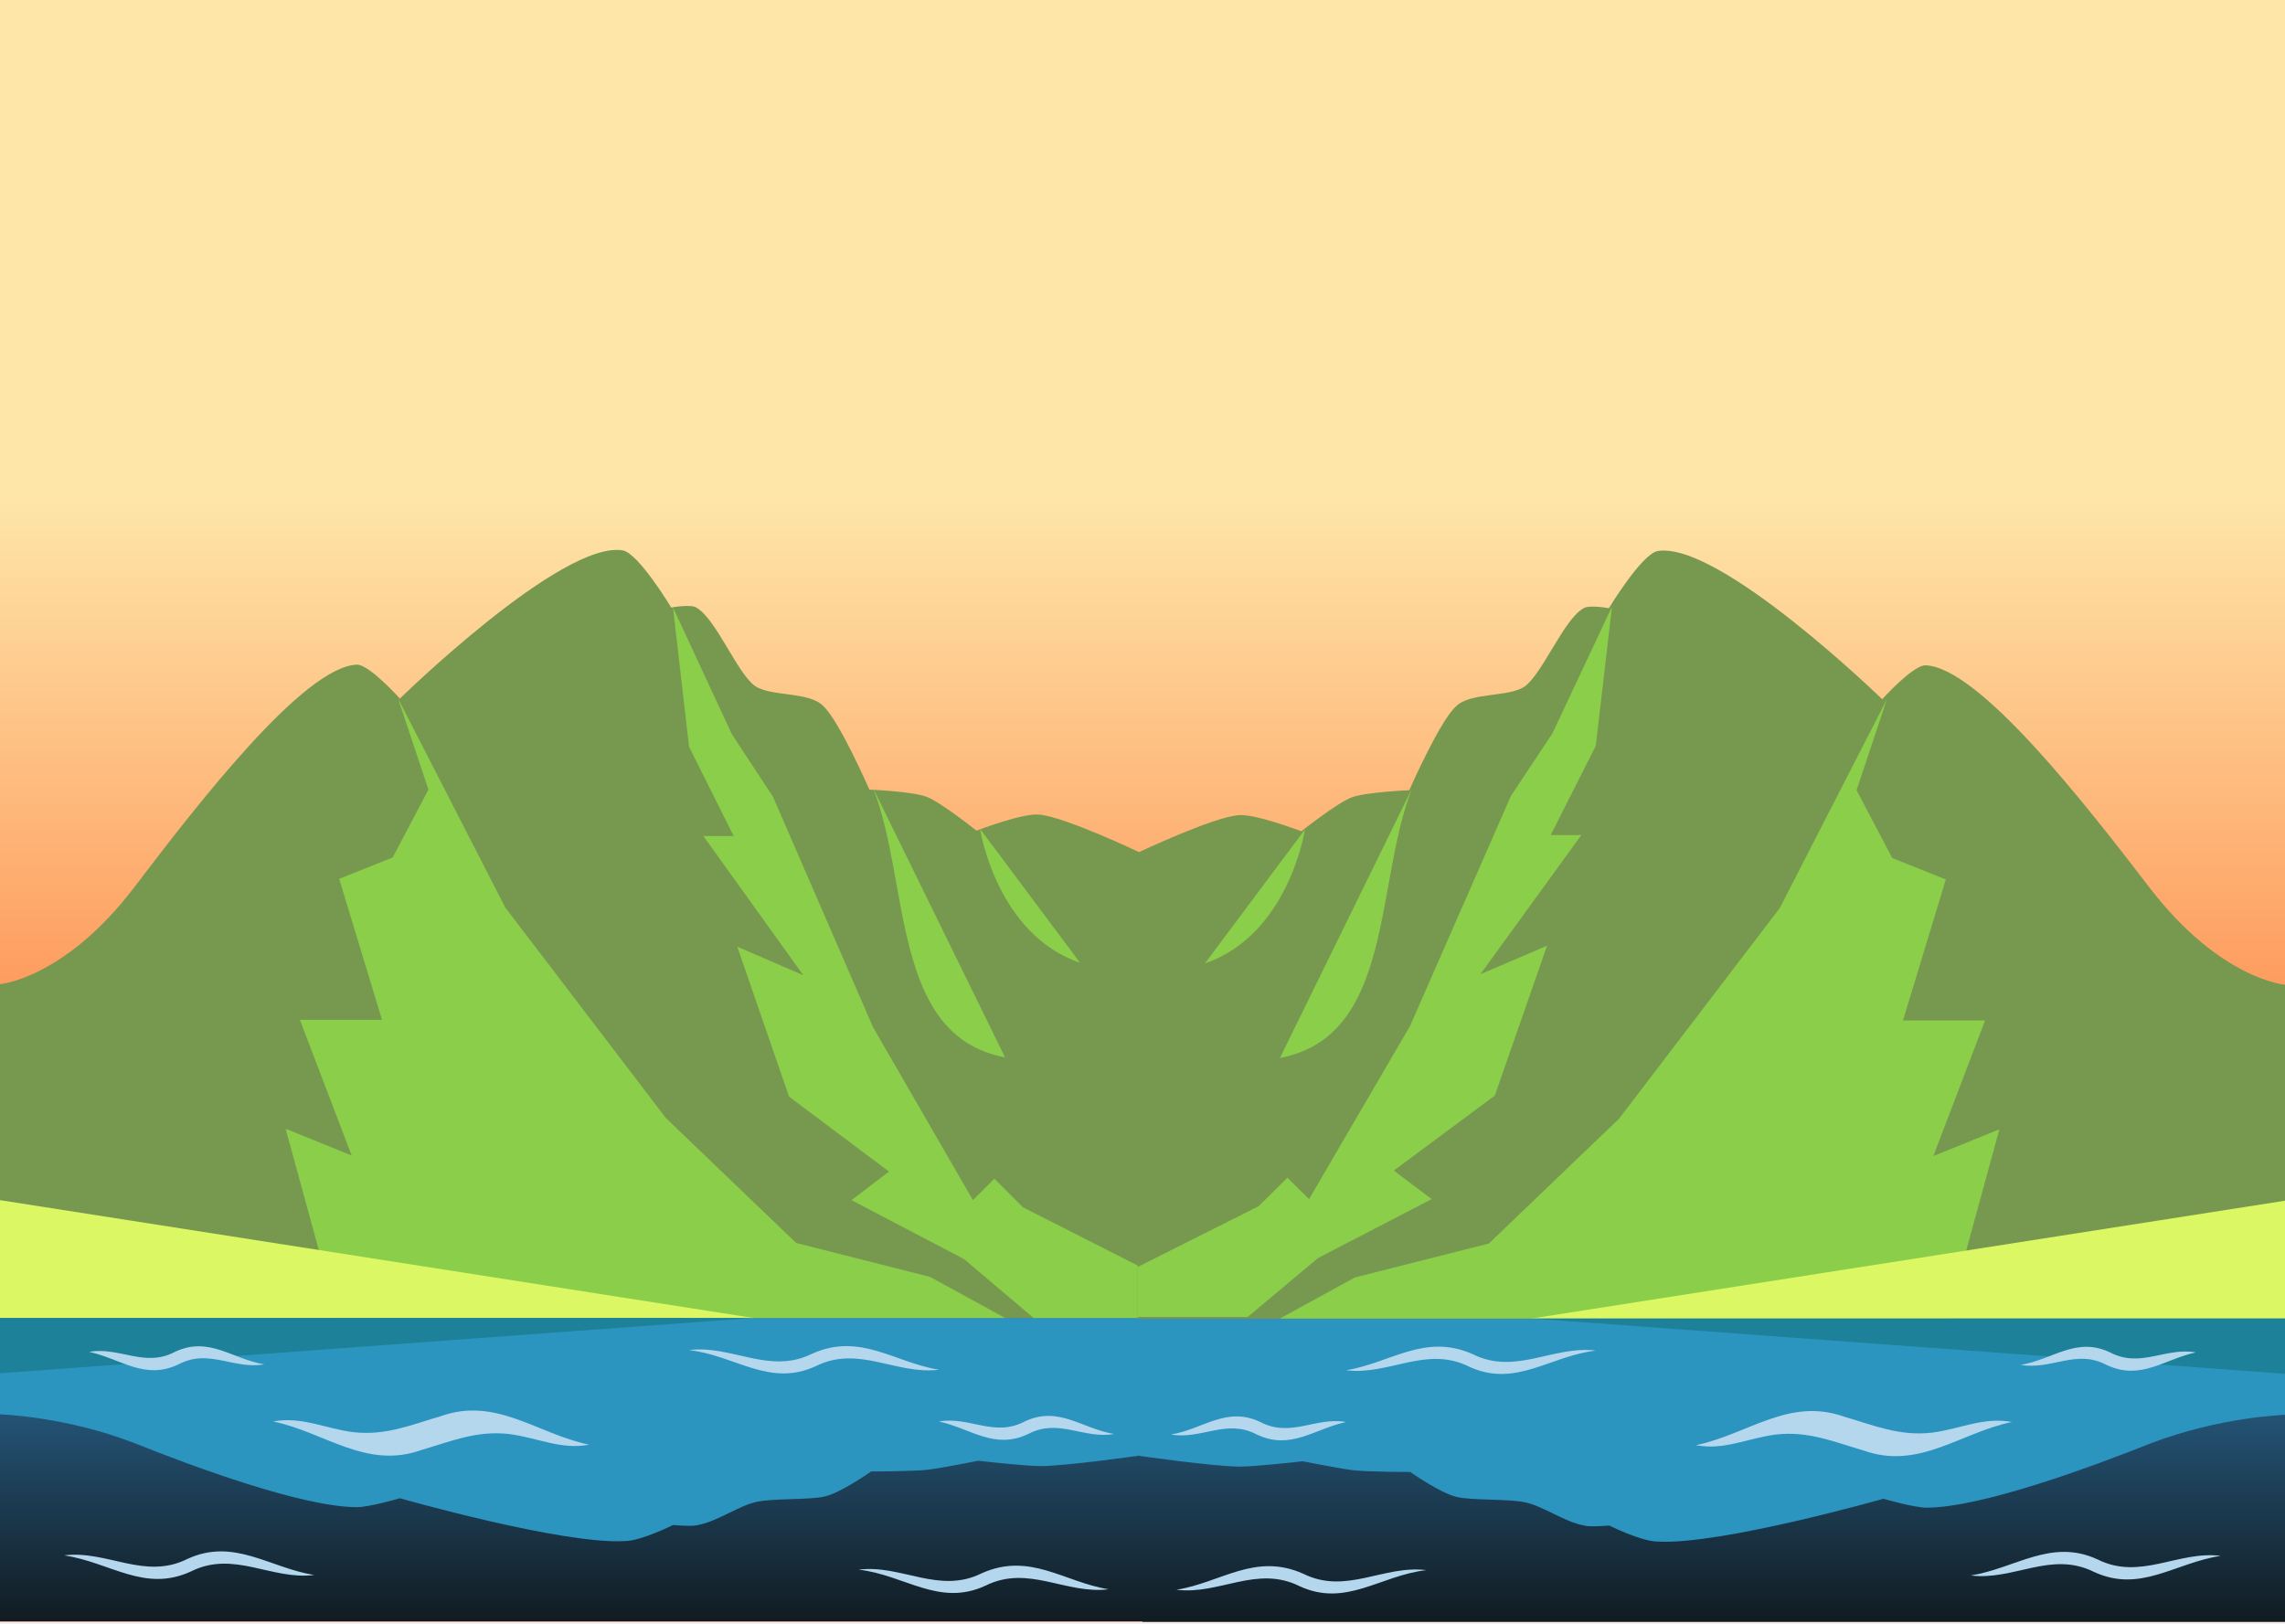
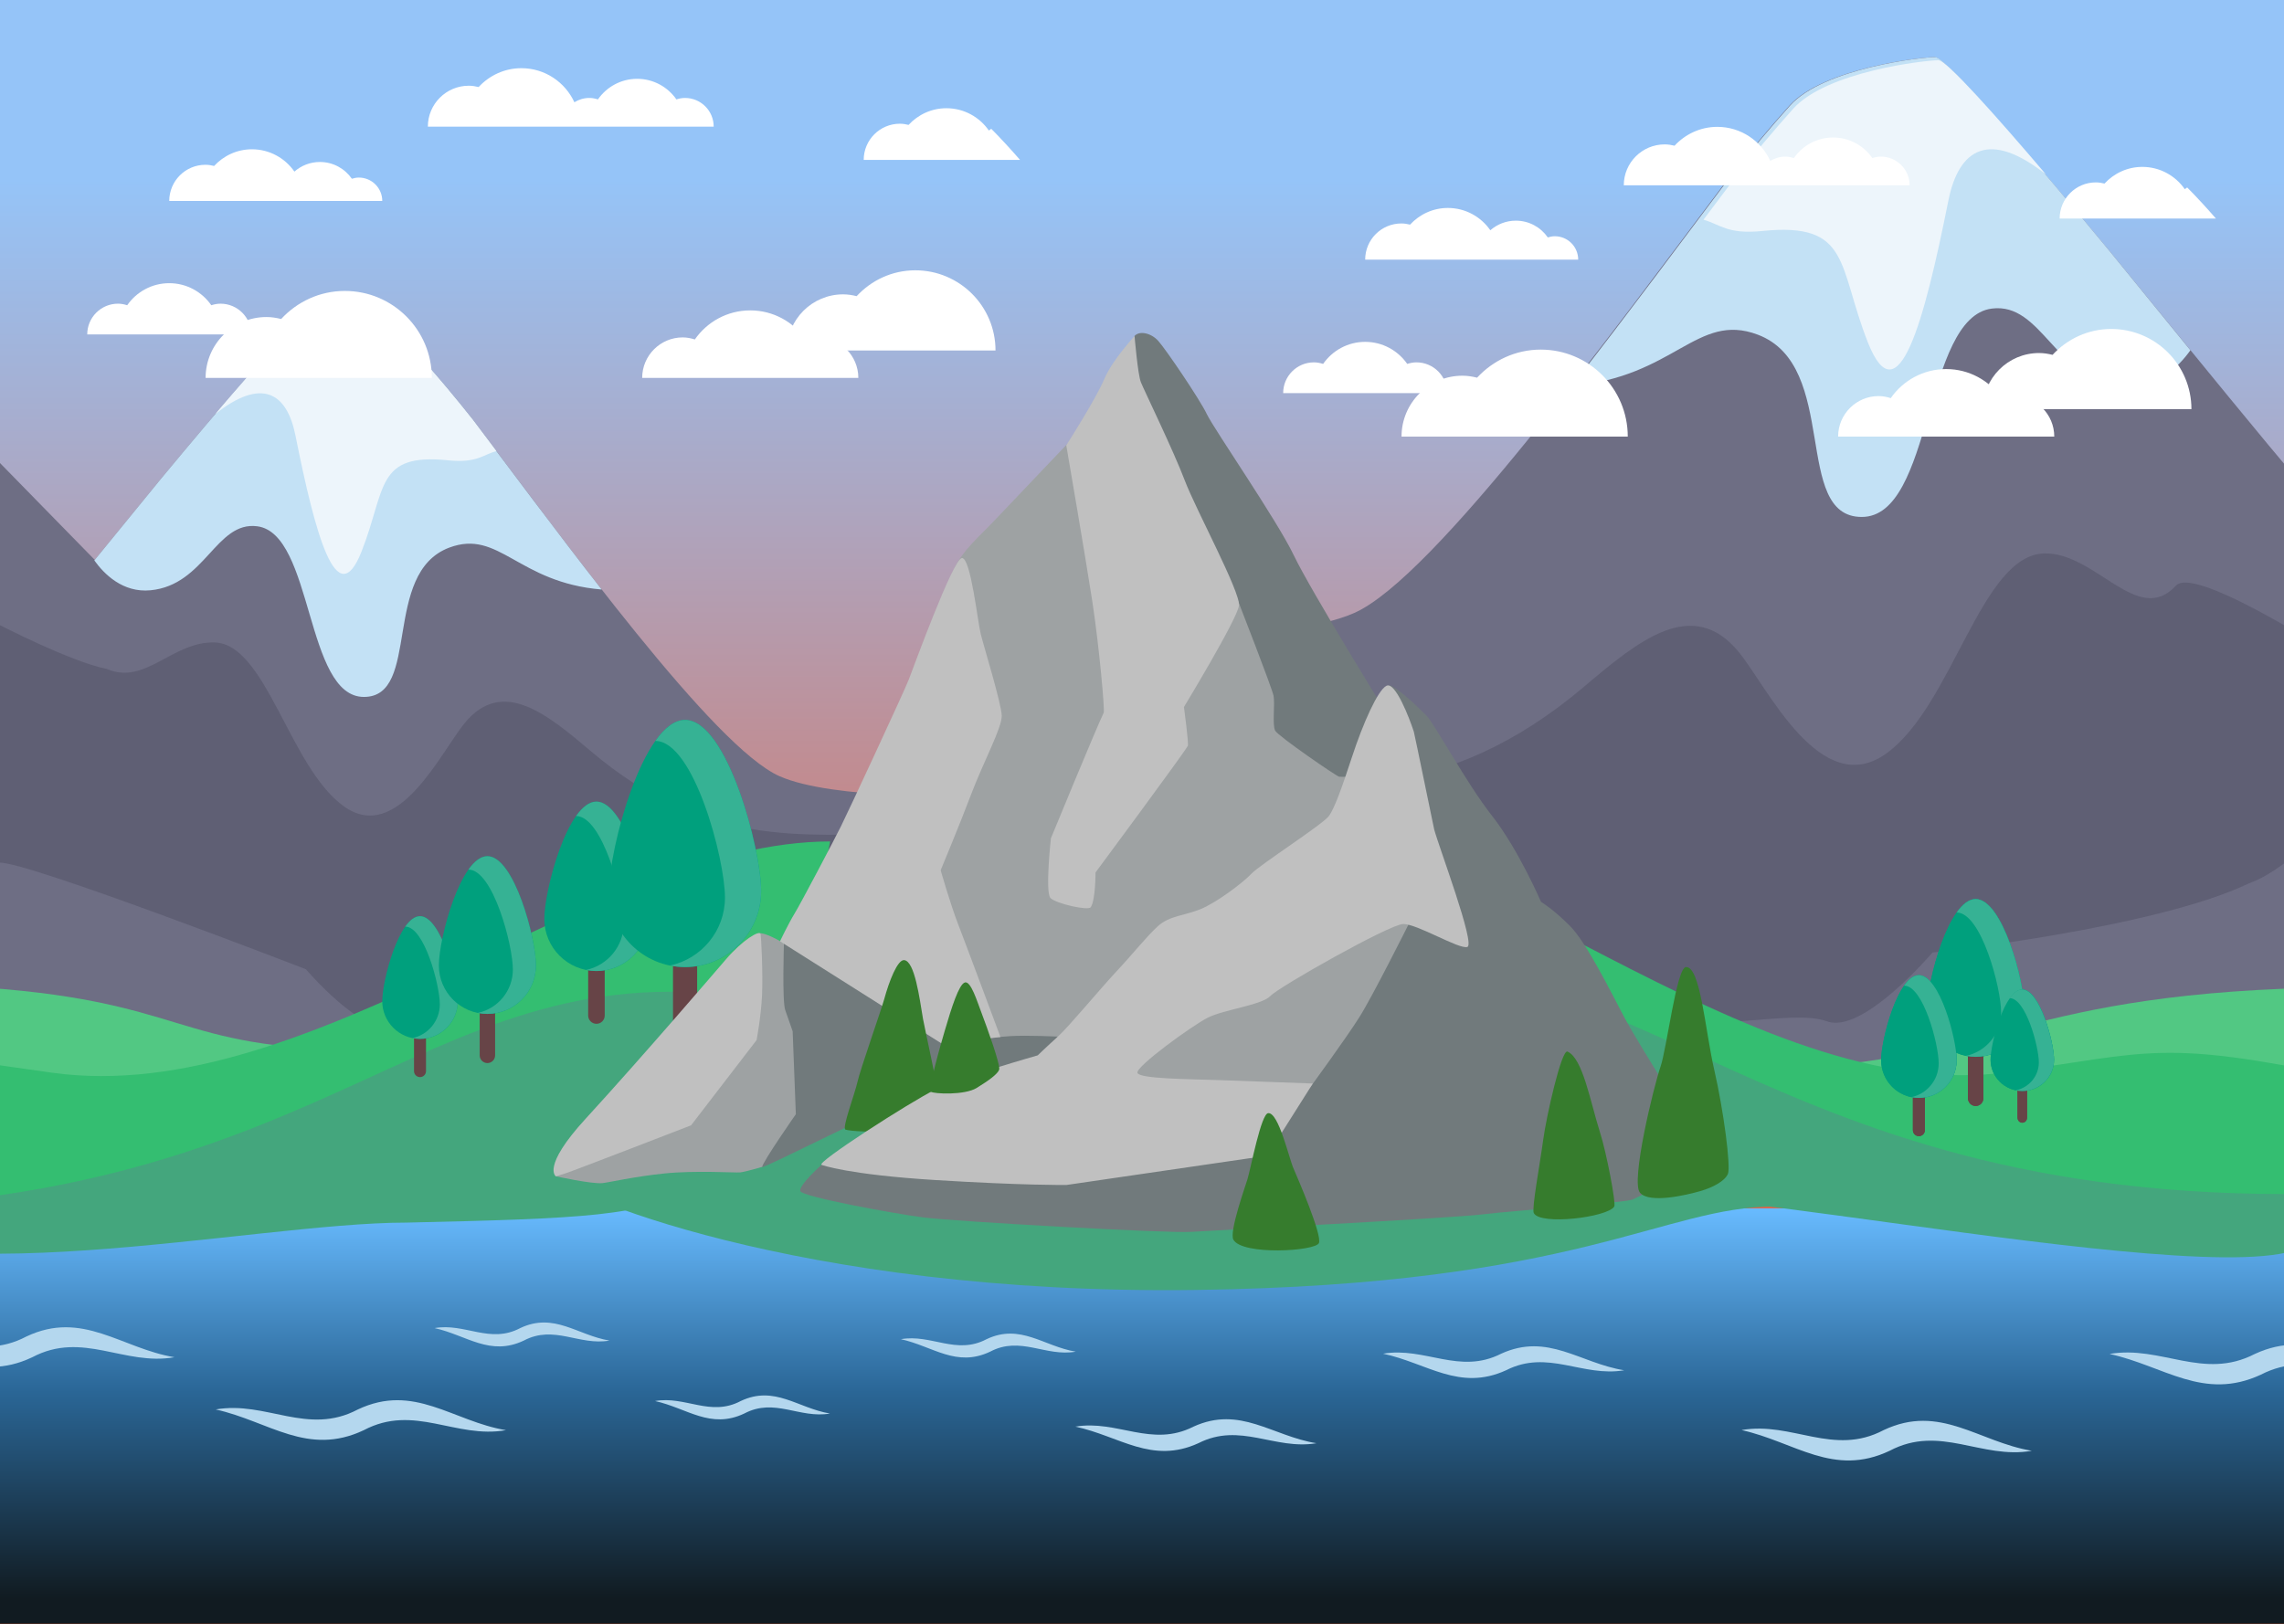
- <svg xmlns="http://www.w3.org/2000/svg" width="1440" height="1023" viewBox="0 0 1440 1023" fill="none">
-   <rect width="1440" height="1022" fill="url(#paint0_linear_215_296)" />
-   <path d="M0 830.661H720V1021.91H0V830.661Z" fill="url(#paint1_linear_215_296)" />
-   <path d="M0 891.411C0 891.411 40.5 892.536 84.375 909.411C123.75 925.161 191.25 949.911 225 949.911C232.875 949.911 252 944.286 252 944.286C252 944.286 354.375 973.536 393.75 971.286C403.875 971.286 424.125 961.161 424.125 961.161C424.125 961.161 436.5 962.286 439.875 961.161C452.25 958.911 465.75 948.786 477 946.536C487.125 944.286 510.75 945.411 519.75 943.161C529.875 940.911 549 927.411 549 927.411C549 927.411 576 927.411 585 926.286C594 925.161 616.5 920.661 616.5 920.661C616.5 920.661 645.75 924.036 655.875 924.036C671.625 924.036 718.875 917.286 718.875 917.286V830.661H0V891.411Z" fill="#2B95BF" />
-   <path d="M0 620.286C0 620.286 40.5 616.911 84.375 559.536C123.75 507.786 191.25 420.036 225 418.911C232.875 418.911 252 440.286 252 440.286C252 440.286 354.375 340.161 392.625 346.911C402.75 349.161 423 382.911 423 382.911C423 382.911 435.375 380.661 438.75 382.911C451.125 389.661 464.625 424.536 475.875 432.411C486 439.161 509.625 435.786 518.625 444.786C528.75 453.786 547.875 497.661 547.875 497.661C547.875 497.661 574.875 498.786 583.875 502.161C592.875 505.536 615.375 523.536 615.375 523.536C615.375 523.536 644.625 512.286 654.75 513.411C670.5 514.536 717.75 537.036 717.75 537.036V830.661H0V620.286Z" fill="#77994F" />
-   <path d="M633.374 666.411L550.124 496.536C573.749 556.161 561.374 652.911 633.374 666.411Z" fill="#8BCE4A" />
-   <path d="M617.624 522.411C617.624 522.411 627.749 588.786 680.624 606.786L617.624 522.411Z" fill="#8BCE4A" />
-   <path d="M212.625 830.661L180 711.411L221.625 728.286L189 642.786H240.75L213.75 553.911L247.5 540.411L270 497.661L250.875 440.286L318.375 571.911L419.625 704.661L501.75 783.411L586.125 804.786L633.375 830.661H212.625Z" fill="#8BCE4A" />
-   <path d="M424.125 382.911L434.249 470.661L462.374 526.911H443.25L506.25 614.661L464.624 596.661L497.25 691.161L560.249 738.411L536.625 756.411L607.499 793.536L651.375 830.661H720V799.161L644.624 760.911L626.625 742.911L613.124 756.411L550.125 647.286L487.124 502.161L461.25 462.786L424.125 382.911Z" fill="#8BCE4A" />
-   <path d="M474.75 830.661H0V756.411L474.75 830.661Z" fill="#DBF763" />
-   <path d="M474.75 830.661H0V865.536L474.75 830.661Z" fill="#1D8299" />
-   <path d="M56.25 852.036C75.375 848.661 91.125 862.161 110.25 852.036C131.625 841.911 146.25 856.536 166.5 859.911C147.375 863.286 131.625 849.786 112.5 859.911C91.125 870.036 76.5 856.536 56.25 852.036Z" fill="#B4D7EE" />
-   <path d="M591.751 895.911C610.876 892.536 626.626 906.036 645.751 895.911C667.126 885.786 681.751 900.411 702.001 903.786C682.876 907.161 667.126 893.661 648.001 903.786C626.626 913.911 612.001 900.411 591.751 895.911Z" fill="#B4D7EE" />
-   <path d="M172.125 895.911C190.125 892.536 204.75 900.411 222.75 902.661C243 904.911 258.75 898.161 277.875 892.536C312.75 880.161 338.625 903.786 371.25 910.536C353.25 913.911 338.625 906.036 320.625 903.786C300.375 901.536 284.625 908.286 265.5 913.911C230.625 926.286 204.75 902.661 172.125 895.911Z" fill="#B4D7EE" />
-   <path d="M434.251 850.911C461.251 847.536 484.876 866.661 511.876 853.161C542.251 839.661 563.626 858.786 591.751 863.286C564.751 866.661 541.126 847.536 514.126 861.036C484.876 874.536 463.501 854.286 434.251 850.911Z" fill="#B4D7EE" />
-   <path d="M541.126 989.286C568.126 985.911 591.751 1005.04 618.751 991.536C649.126 978.036 670.501 997.161 698.626 1001.66C671.626 1005.04 648.001 985.911 621.001 999.411C591.751 1012.91 570.376 992.661 541.126 989.286Z" fill="#B4D7EE" />
-   <path d="M40.501 980.286C67.501 976.911 91.126 996.036 118.126 982.536C147.376 969.036 169.876 988.161 198.001 992.661C171.001 996.036 147.376 976.911 120.376 990.411C91.126 1003.91 69.751 984.786 40.501 980.286Z" fill="#B4D7EE" />
-   <path d="M1440 830.998H720V1022.22H1440V830.998Z" fill="url(#paint2_linear_215_296)" />
-   <path d="M1440 891.738C1440 891.738 1399.33 892.863 1355.27 909.735C1315.73 925.483 1247.95 950.229 1214.06 950.229C1206.15 950.229 1186.95 944.605 1186.95 944.605C1186.95 944.605 1084.15 973.85 1044.61 971.6C1034.44 971.6 1014.11 961.477 1014.11 961.477C1014.11 961.477 1001.68 962.602 998.289 961.477C985.863 959.227 972.306 949.104 961.009 946.854C950.842 944.605 927.119 945.729 918.081 943.48C907.914 941.23 888.709 927.732 888.709 927.732C888.709 927.732 861.596 927.732 852.559 926.608C843.521 925.483 820.927 920.983 820.927 920.983C820.927 920.983 791.555 924.358 781.388 924.358C765.572 924.358 718.125 917.609 718.125 917.609V830.998H1440V891.738Z" fill="#2B95BF" />
-   <path d="M1440 620.658C1440 620.658 1399.2 617.284 1355.01 559.918C1315.34 508.176 1247.35 420.44 1213.35 419.315C1205.42 419.315 1186.16 440.687 1186.16 440.687C1186.16 440.687 1083.03 340.578 1044.5 347.327C1034.3 349.576 1013.91 383.321 1013.91 383.321C1013.91 383.321 1001.44 381.071 998.041 383.321C985.575 390.07 971.976 424.939 960.644 432.813C950.445 439.562 926.647 436.187 917.581 445.186C907.382 454.185 888.118 498.053 888.118 498.053C888.118 498.053 860.92 499.177 851.854 502.552C842.788 505.926 820.124 523.924 820.124 523.924C820.124 523.924 790.66 512.675 780.461 513.8C764.596 514.925 717 537.421 717 537.421V831H1440V620.658Z" fill="#77994F" />
-   <path d="M806.626 666.775L889.876 496.927C866.251 556.543 878.626 653.277 806.626 666.775Z" fill="#8BCE4A" />
-   <path d="M822.376 522.798C822.376 522.798 812.251 589.162 759.376 607.159L822.376 522.798Z" fill="#8BCE4A" />
-   <path d="M1227.38 830.998L1260 711.767L1218.37 728.64L1251 643.154H1199.25L1226.25 554.293L1192.5 540.795L1170 498.052L1189.13 440.686L1121.63 572.29L1020.38 705.018L938.25 783.756L853.875 805.127L806.625 830.998H1227.38Z" fill="#8BCE4A" />
-   <path d="M1015.88 382.321L1005.65 470.056L977.238 526.297H996.557L932.918 614.033L974.965 596.036L942.009 690.521L878.37 737.763L902.235 755.76L830.641 792.879L786.321 829.998H717.001V798.503L793.14 760.259L811.322 742.262L824.959 755.76L888.598 646.653L952.237 501.551L978.374 462.183L1015.88 382.321Z" fill="#8BCE4A" />
-   <path d="M965.25 830.998H1440V756.76L965.25 830.998Z" fill="#DBF763" />
-   <path d="M965.25 830.998H1440V865.867L965.25 830.998Z" fill="#1D8299" />
-   <path d="M1383.75 852.37C1364.62 848.995 1348.87 862.493 1329.75 852.37C1308.37 842.246 1293.75 856.869 1273.5 860.243C1292.62 863.618 1308.37 850.12 1327.5 860.243C1348.87 870.367 1363.5 856.869 1383.75 852.37Z" fill="#B4D7EE" />
-   <path d="M848.249 896.237C829.124 892.863 813.374 906.361 794.249 896.237C772.874 886.114 758.249 900.737 737.999 904.111C757.124 907.486 772.874 893.988 791.999 904.111C813.374 914.235 827.999 900.737 848.249 896.237Z" fill="#B4D7EE" />
-   <path d="M1267.87 896.237C1249.87 892.863 1235.25 900.737 1217.25 902.986C1197 905.236 1181.25 898.487 1162.12 892.863C1127.25 880.49 1101.37 904.111 1068.75 910.86C1086.75 914.235 1101.37 906.361 1119.37 904.111C1139.62 901.862 1155.37 908.611 1174.5 914.235C1209.37 926.608 1235.25 902.986 1267.87 896.237Z" fill="#B4D7EE" />
-   <path d="M1005.75 851.245C978.749 847.87 955.124 866.992 928.124 853.494C897.749 839.997 876.374 859.119 848.249 863.618C875.249 866.992 898.874 847.87 925.874 861.368C955.124 874.866 976.499 854.619 1005.75 851.245Z" fill="#B4D7EE" />
-   <path d="M898.874 989.597C871.874 986.223 848.249 1005.34 821.249 991.847C790.874 978.349 769.499 997.471 741.374 1001.97C768.374 1005.34 791.999 986.223 818.999 999.721C848.249 1013.22 869.624 992.972 898.874 989.597Z" fill="#B4D7EE" />
-   <path d="M1399.5 980.599C1372.5 977.224 1348.87 996.346 1321.87 982.848C1292.62 969.351 1270.12 988.473 1242 992.972C1269 996.346 1292.62 977.224 1319.62 990.722C1348.87 1004.22 1370.25 985.098 1399.5 980.599Z" fill="#B4D7EE" />
+ <svg xmlns="http://www.w3.org/2000/svg" width="1440" height="1024" viewBox="0 0 1440 1024" fill="none">
+   <g clip-path="url(#clip0_222_100)">
+     <rect width="1440" height="1024" fill="white" />
+     <rect width="1440" height="1024" fill="url(#paint0_linear_222_100)" />
+     <rect y="762" width="1440" height="262" fill="url(#paint1_linear_222_100)" />
+     <path d="M1330 853.832C1362.44 848.233 1389.15 870.628 1421.59 853.832C1457.85 837.036 1482.65 861.297 1517 866.896C1484.56 872.494 1457.85 850.1 1425.41 866.896C1389.15 883.692 1364.35 861.297 1330 853.832Z" fill="#B4D7EE" />
+     <path d="M274 837.516C293.125 834.141 308.875 847.641 328 837.516C349.375 827.391 364 842.016 384.25 845.391C365.125 848.766 349.375 835.266 330.25 845.391C308.875 855.516 294.25 842.016 274 837.516Z" fill="#B4D7EE" />
+     <path d="M136 888.832C167.745 883.233 193.888 905.628 225.633 888.832C261.112 872.036 285.388 896.297 319 901.896C287.255 907.494 261.112 885.1 229.367 901.896C193.888 918.692 169.612 896.297 136 888.832Z" fill="#B4D7EE" />
+     <path d="M-73 842.832C-41.255 837.233 -15.112 859.628 16.633 842.832C52.112 826.036 76.388 850.297 110 855.896C78.255 861.494 52.112 839.1 20.367 855.896C-15.112 872.692 -39.388 850.297 -73 842.832Z" fill="#B4D7EE" />
+     <path d="M1098 901.832C1129.74 896.233 1155.89 918.628 1187.63 901.832C1223.11 885.036 1247.39 909.297 1281 914.896C1249.26 920.494 1223.11 898.1 1191.37 914.896C1155.89 931.692 1131.61 909.297 1098 901.832Z" fill="#B4D7EE" />
+     <path d="M413 883.516C432.125 880.141 447.875 893.641 467 883.516C488.375 873.391 503 888.016 523.25 891.391C504.125 894.766 488.375 881.266 469.25 891.391C447.875 901.516 433.25 888.016 413 883.516Z" fill="#B4D7EE" />
+     <path d="M568 844.516C587.125 841.141 602.875 854.641 622 844.516C643.375 834.391 658 849.016 678.25 852.391C659.125 855.766 643.375 842.266 624.25 852.391C602.875 862.516 588.25 849.016 568 844.516Z" fill="#B4D7EE" />
+     <path d="M678 899.666C704.367 895.187 726.082 913.102 752.449 899.666C781.918 886.229 802.082 905.638 830 910.116C803.633 914.595 781.918 896.68 755.551 910.116C726.082 923.553 705.918 905.638 678 899.666Z" fill="#B4D7EE" />
+     <path d="M872 853.666C898.367 849.187 920.082 867.102 946.449 853.666C975.918 840.229 996.082 859.638 1024 864.116C997.633 868.595 975.918 850.68 949.551 864.116C920.082 877.553 899.918 859.638 872 853.666Z" fill="#B4D7EE" />
+     <path d="M1031.73 699L772.33 563.826C742.453 514.838 721.079 460.139 710 401.793C710 401.793 812.826 404.651 853.809 386.552C904.203 364.297 1018.42 206.81 1089.86 112.268C1103.15 95.571 1116.04 80.069 1128.31 66.483C1149.5 43.038 1211.36 36 1219.81 36C1227.14 36 1286.41 105.699 1329.68 157.937C1394.91 237.542 1471.71 333.474 1509.57 371.31L1440 545V664L1351.5 667L1256 670L1031.73 699Z" fill="#6E6E84" />
+     <path d="M761 496.529C836.033 496.529 910.52 507.745 998.818 432.957C1033.16 403.874 1067.11 375.908 1096.11 411.017C1114.23 432.957 1147.8 505.456 1189.58 474.93C1231.36 444.404 1248.96 350.061 1288.78 349.011C1321.21 348.157 1347.91 395.453 1371.8 369.363C1387.53 352.186 1532 452.99 1532 452.99C1532 452.99 1455.5 544.5 1418 557C1359 585.5 1218.38 600.681 1218.38 600.681C1218.38 600.681 1174.46 652.416 1151.91 644.094C1129.35 635.772 1074.24 653.128 1042.64 639.122C1011.04 625.118 860.345 562.691 857.093 555.06C853.84 547.428 761 496.529 761 496.529Z" fill="#5F5F74" />
+     <path d="M1090.21 112.377C1103.48 95.656 1116.37 80.132 1128.63 66.526C1149.8 43.048 1211.63 36 1220.07 36C1227.39 36 1286.63 105.798 1329.86 158.111C1346.44 178.382 1363.76 199.709 1381 220.871C1373.55 231.288 1359.12 245.96 1337.77 243.875C1295.74 239.769 1287.55 190.494 1255.77 194.598C1212.49 200.192 1219.06 326 1173.77 326C1129.7 326 1160.26 230.586 1108.17 211.023C1069.8 196.612 1055.66 237.928 991 243.295C1026.37 198.013 1061.7 150.191 1090.21 112.377Z" fill="#C3E1F5" />
+     <path d="M1074 138.55C1080.31 130.147 1086.44 121.968 1092.24 114.286C1105.51 97.585 1118.39 82.079 1130.65 68.49C1151.81 45.039 1213.61 38 1222.06 38C1227.15 38 1257.47 71.873 1290 110.084C1254.43 81.829 1235.02 93.456 1228.4 126.507C1213.13 202.837 1196.67 264.133 1177.62 215.858C1158.58 167.583 1166.95 139.936 1111.09 145.668C1089.04 147.93 1084.5 141.47 1074 138.55Z" fill="#EDF5FB" />
+     <path d="M345.659 745.75L558.28 634.889C582.769 594.712 600.288 549.852 609.369 502C609.369 502 525.086 504.344 491.494 489.5C450.188 471.248 356.566 342.087 298.009 264.55C287.122 250.856 276.556 238.142 266.494 227C249.13 207.772 198.42 202 191.494 202C185.492 202 136.903 259.163 101.438 302.005C47.972 367.292 -14.977 445.969 -46.008 477L-98 583.25L-23 730.5L61 733L259 739L345.659 745.75Z" fill="#6E6E84" />
+     <path d="M-2.244 289.713L89.5 383.5L-2.244 424L-2.244 289.713Z" fill="#6E6E84" />
+     <path d="M567.511 525.939C506.053 525.939 445.042 535.125 372.719 473.875C344.594 450.056 316.784 427.153 293.031 455.906C278.187 473.875 250.691 533.25 216.469 508.25C182.247 483.25 167.833 405.984 135.219 405.125C108.656 404.425 91.5 432.5 67.216 421.792C45 417.5 -0.5 394 -0.5 394C-0.5 394 -17.688 545.025 -0.5 544C16.688 542.975 192.878 611.238 192.878 611.238C192.878 611.238 228.852 653.608 247.327 646.792C265.802 639.977 310.945 654.191 336.825 642.72C362.705 631.252 486.139 580.125 488.803 573.875C491.467 567.625 567.511 525.939 567.511 525.939Z" fill="#5F5F74" />
+     <path d="M297.984 264.55C287.097 250.856 276.531 238.142 266.469 227C249.105 207.772 198.395 202 191.469 202C185.467 202 136.878 259.163 101.412 302.005C87.817 318.606 73.609 336.072 59.469 353.403C65.583 361.934 77.412 373.95 94.928 372.242C129.398 368.88 136.123 328.525 162.186 331.886C197.689 336.467 192.3 439.5 229.445 439.5C265.597 439.5 240.527 361.359 283.252 345.337C314.723 333.536 326.327 367.372 379.361 371.767C350.353 334.683 321.372 295.519 297.984 264.55Z" fill="#C3E1F5" />
+     <path d="M312.953 284.445C307.78 277.555 302.742 270.848 297.986 264.55C287.098 250.856 276.533 238.142 266.47 227C249.106 207.772 198.397 202 191.47 202C187.287 202 162.416 229.773 135.72 261.105C164.908 237.937 180.833 247.47 186.261 274.57C198.797 337.156 212.303 387.416 227.928 347.833C243.553 308.25 236.686 285.581 282.519 290.281C300.609 292.136 304.336 286.839 312.953 284.445Z" fill="#EDF5FB" />
+     <path d="M1440 623.5C1438.5 738 1485.32 687.284 1397.5 753.93L1321.5 762.93L1220.51 757.93L1086.5 675C1250.34 675 1258.5 631 1440 623.5Z" fill="#52C883" />
+     <path d="M1037.87 750.846C842.614 750.846 808.119 698.643 773 514C920.898 514.044 1101.81 698.722 1265.85 676.144C1356.47 663.671 1361.91 655.121 1479 679.5C1519 828 1175.61 750.846 1037.87 750.846Z" fill="#34BE71" />
+     <path d="M807 614.628C1028.27 572.432 1094.13 752.958 1441 753C1548 842 1137.88 754.28 1040.27 754.28C882.811 754.28 872.118 747.701 807 614.628Z" fill="#44A67D" />
+     <path d="M1245.6 697.462C1244.97 697.463 1244.33 697.338 1243.75 697.094C1243.16 696.85 1242.62 696.493 1242.17 696.042C1241.72 695.591 1241.36 695.056 1241.12 694.466C1240.87 693.877 1240.75 693.246 1240.75 692.608V640.312C1240.75 637.631 1242.92 635.458 1245.6 635.458C1248.29 635.458 1250.46 637.631 1250.46 640.312V692.608C1250.46 693.246 1250.34 693.877 1250.09 694.466C1249.85 695.056 1249.49 695.591 1249.04 696.042C1248.59 696.493 1248.05 696.85 1247.46 697.094C1246.87 697.338 1246.24 697.463 1245.6 697.462Z" fill="#674447" />
+     <path d="M1276.21 635.856C1276.21 652.758 1262.5 666.459 1245.6 666.459C1228.7 666.459 1215 652.758 1215 635.856C1215 618.955 1228.7 567 1245.6 567C1262.5 567 1276.21 618.955 1276.21 635.856Z" fill="#00A07D" />
+     <path d="M1245.6 567C1241.36 567 1237.32 570.28 1233.65 575.452H1233.65C1249.12 575.452 1261.66 623.003 1261.66 638.472C1261.66 651.928 1252.16 663.147 1239.51 665.844C1241.48 666.242 1243.52 666.458 1245.6 666.458C1262.51 666.458 1276.21 652.756 1276.21 635.855C1276.21 618.955 1262.5 567 1245.6 567Z" fill="#36B294" />
+     <path d="M1209.8 716.483C1209.31 716.483 1208.82 716.386 1208.36 716.196C1207.9 716.007 1207.48 715.729 1207.13 715.378C1206.78 715.027 1206.5 714.611 1206.31 714.152C1206.12 713.694 1206.02 713.202 1206.02 712.706V672.027C1206.02 671.53 1206.12 671.039 1206.31 670.581C1206.5 670.122 1206.78 669.706 1207.13 669.355C1207.48 669.004 1207.9 668.726 1208.36 668.537C1208.82 668.347 1209.31 668.25 1209.8 668.25C1210.3 668.25 1210.79 668.347 1211.25 668.537C1211.71 668.726 1212.13 669.004 1212.48 669.355C1212.83 669.706 1213.11 670.122 1213.3 670.581C1213.49 671.039 1213.58 671.53 1213.58 672.027V712.706C1213.58 713.202 1213.49 713.694 1213.3 714.152C1213.11 714.611 1212.83 715.027 1212.48 715.378C1212.13 715.729 1211.71 716.007 1211.25 716.196C1210.79 716.386 1210.3 716.483 1209.8 716.483Z" fill="#674447" />
+     <path d="M1233.61 668.561C1233.61 681.708 1222.95 692.366 1209.8 692.366C1196.66 692.366 1186 681.708 1186 668.561C1186 655.414 1196.66 615 1209.8 615C1222.95 615 1233.61 655.414 1233.61 668.561Z" fill="#00A07D" />
+     <path d="M1209.8 615C1206.5 615 1203.36 617.552 1200.5 621.573C1212.54 621.573 1222.29 658.563 1222.29 670.595C1222.29 681.063 1214.9 689.789 1205.06 691.888C1206.62 692.204 1208.21 692.364 1209.8 692.366C1222.95 692.366 1233.61 681.708 1233.61 668.561C1233.61 655.414 1222.95 615 1209.8 615Z" fill="#36B294" />
+     <path d="M1275 708C1274.61 708 1274.22 707.92 1273.85 707.762C1273.49 707.605 1273.16 707.374 1272.88 707.084C1272.6 706.793 1272.38 706.447 1272.23 706.067C1272.08 705.687 1272 705.28 1272 704.868V671.132C1272 670.72 1272.08 670.313 1272.23 669.933C1272.38 669.553 1272.6 669.207 1272.88 668.916C1273.16 668.626 1273.49 668.395 1273.85 668.238C1274.22 668.08 1274.61 668 1275 668C1275.39 668 1275.78 668.08 1276.15 668.238C1276.51 668.395 1276.84 668.626 1277.12 668.916C1277.4 669.207 1277.62 669.553 1277.77 669.933C1277.92 670.313 1278 670.72 1278 671.132V704.868C1278 705.28 1277.92 705.687 1277.77 706.067C1277.62 706.447 1277.4 706.793 1277.12 707.084C1276.84 707.374 1276.51 707.605 1276.15 707.762C1275.78 707.92 1275.39 708 1275 708Z" fill="#674447" />
+     <path d="M1295 668.308C1295 679.183 1286.05 688 1275 688C1263.95 688 1255 679.183 1255 668.308C1255 657.432 1263.95 624 1275 624C1286.05 624 1295 657.432 1295 668.308Z" fill="#00A07D" />
+     <path d="M1274.87 624C1272.08 624 1269.42 626.111 1267 629.438C1277.18 629.438 1285.43 660.037 1285.43 669.991C1285.43 678.65 1279.18 685.869 1270.86 687.604C1272.18 687.866 1273.52 687.999 1274.87 688C1285.99 688 1295 679.183 1295 668.308C1295 657.432 1285.99 624 1274.87 624Z" fill="#36B294" />
+     <path d="M-22.5 622C-15.205 731.647 -94.641 711.135 -27.991 774H81.482L231 662.138C106.651 662.138 120.49 630 -22.5 622Z" fill="#52C883" />
+     <path d="M258.5 768C453.766 768 488.263 715.683 523.383 530.636C375.478 530.679 197.05 699.128 33 676.5C-57.625 664 -83.555 655.583 -200.653 680.015C-128.706 785.995 120.753 768 258.5 768Z" fill="#34BE71" />
+     <path d="M489.461 632.006C268.008 590.009 221.117 762.267 -126.038 762.309C-56.58 820.484 158.309 771 256 771C477.5 766 424.291 764.453 489.461 632.006Z" fill="#44A67D" />
+     <path d="M264.805 679.247C264.308 679.247 263.817 679.15 263.358 678.96C262.9 678.771 262.483 678.493 262.132 678.142C261.781 677.791 261.503 677.375 261.313 676.916C261.123 676.458 261.025 675.967 261.025 675.47V634.791C261.025 634.295 261.123 633.803 261.313 633.345C261.503 632.886 261.781 632.47 262.132 632.119C262.483 631.768 262.9 631.49 263.358 631.301C263.817 631.111 264.308 631.014 264.805 631.014C265.301 631.014 265.792 631.111 266.251 631.301C266.709 631.49 267.126 631.768 267.477 632.119C267.828 632.47 268.107 632.886 268.297 633.345C268.486 633.803 268.584 634.295 268.584 634.791V675.47C268.584 675.967 268.486 676.458 268.297 676.916C268.107 677.375 267.828 677.791 267.477 678.142C267.126 678.493 266.709 678.771 266.251 678.96C265.792 679.15 265.301 679.247 264.805 679.247Z" fill="#674447" />
+     <path d="M288.609 631.325C288.609 644.472 277.952 655.13 264.805 655.13C251.658 655.13 241 644.472 241 631.325C241 618.178 251.658 577.764 264.805 577.764C277.952 577.764 288.609 618.178 288.609 631.325Z" fill="#00A07D" />
+     <path d="M264.803 577.764C261.503 577.764 258.361 580.316 255.503 584.338C267.536 584.338 277.291 621.327 277.291 633.36C277.291 643.827 269.903 652.553 260.063 654.652C261.622 654.968 263.21 655.128 264.802 655.13C277.948 655.13 288.606 644.472 288.606 631.325C288.609 618.178 277.952 577.764 264.803 577.764Z" fill="#36B294" />
+     <path d="M376.041 645.63C375.356 645.63 374.677 645.496 374.044 645.234C373.411 644.972 372.836 644.588 372.351 644.104C371.866 643.62 371.482 643.045 371.22 642.412C370.957 641.779 370.822 641.101 370.822 640.416V584.252C370.822 581.372 373.156 579.038 376.041 579.038C378.925 579.038 381.259 581.372 381.259 584.252V640.416C381.259 641.101 381.124 641.779 380.862 642.412C380.599 643.045 380.215 643.62 379.73 644.104C379.245 644.588 378.67 644.972 378.037 645.234C377.404 645.496 376.726 645.63 376.041 645.63Z" fill="#674447" />
+     <path d="M408.906 579.467C408.906 597.619 394.192 612.334 376.041 612.334C357.889 612.334 343.173 597.62 343.173 579.467C343.173 561.314 357.887 505.517 376.041 505.517C394.194 505.517 408.906 561.316 408.906 579.467Z" fill="#00A07D" />
+     <path d="M376.039 505.517C371.483 505.517 367.144 509.039 363.198 514.594H363.2C379.814 514.594 393.281 565.663 393.281 582.277C393.281 596.728 383.083 608.777 369.495 611.674C371.611 612.1 373.797 612.333 376.039 612.333C394.191 612.333 408.906 597.619 408.906 579.467C408.906 561.316 394.191 505.517 376.039 505.517Z" fill="#36B294" />
+     <path d="M307.294 670.394C306.656 670.394 306.024 670.269 305.435 670.025C304.845 669.781 304.31 669.424 303.858 668.973C303.407 668.522 303.049 667.987 302.805 667.398C302.56 666.809 302.435 666.177 302.434 665.539V613.244C302.434 610.563 304.608 608.389 307.294 608.389C309.98 608.389 312.153 610.563 312.153 613.244V665.539C312.153 666.177 312.027 666.809 311.783 667.398C311.538 667.987 311.18 668.522 310.729 668.973C310.278 669.424 309.742 669.781 309.153 670.025C308.563 670.269 307.932 670.394 307.294 670.394Z" fill="#674447" />
+     <path d="M337.895 608.788C337.895 625.689 324.194 639.391 307.292 639.391C290.391 639.391 276.689 625.689 276.689 608.788C276.689 591.886 290.391 539.931 307.292 539.931C324.194 539.931 337.895 591.886 337.895 608.788Z" fill="#00A07D" />
+     <path d="M307.292 539.931C303.05 539.931 299.009 543.211 295.336 548.383H295.338C310.806 548.383 323.347 595.935 323.347 611.403C323.347 624.86 313.85 636.078 301.2 638.775C303.17 639.174 305.206 639.389 307.294 639.389C324.195 639.389 337.897 625.688 337.897 608.786C337.895 591.886 324.194 539.931 307.292 539.931Z" fill="#36B294" />
+     <path d="M1245.6 697.462C1244.97 697.463 1244.33 697.338 1243.75 697.094C1243.16 696.85 1242.62 696.493 1242.17 696.042C1241.72 695.591 1241.36 695.056 1241.12 694.466C1240.87 693.877 1240.75 693.246 1240.75 692.608V640.312C1240.75 637.631 1242.92 635.458 1245.6 635.458C1248.29 635.458 1250.46 637.631 1250.46 640.312V692.608C1250.46 693.246 1250.34 693.877 1250.09 694.466C1249.85 695.056 1249.49 695.591 1249.04 696.042C1248.59 696.493 1248.05 696.85 1247.46 697.094C1246.87 697.338 1246.24 697.463 1245.6 697.462Z" fill="#674447" />
+     <path d="M1276.21 635.856C1276.21 652.758 1262.5 666.459 1245.6 666.459C1228.7 666.459 1215 652.758 1215 635.856C1215 618.955 1228.7 567 1245.6 567C1262.5 567 1276.21 618.955 1276.21 635.856Z" fill="#00A07D" />
+     <path d="M1245.6 567C1241.36 567 1237.32 570.28 1233.65 575.452H1233.65C1249.12 575.452 1261.66 623.003 1261.66 638.472C1261.66 651.928 1252.16 663.147 1239.51 665.844C1241.48 666.242 1243.52 666.458 1245.6 666.458C1262.51 666.458 1276.21 652.756 1276.21 635.855C1276.21 618.955 1262.5 567 1245.6 567Z" fill="#36B294" />
+     <path d="M431.919 658.433C430.919 658.434 429.929 658.237 429.006 657.855C428.082 657.473 427.243 656.913 426.536 656.207C425.829 655.5 425.268 654.661 424.885 653.738C424.502 652.814 424.305 651.825 424.305 650.825V568.878C424.305 564.677 427.711 561.271 431.919 561.271C436.127 561.271 439.533 564.677 439.533 568.878V650.825C439.533 651.825 439.335 652.814 438.953 653.738C438.57 654.661 438.009 655.5 437.302 656.207C436.595 656.913 435.755 657.473 434.832 657.855C433.908 658.237 432.918 658.434 431.919 658.433Z" fill="#674447" />
+     <path d="M479.87 561.897C479.87 588.381 458.4 609.852 431.916 609.852C405.431 609.852 383.961 588.381 383.961 561.897C383.961 535.412 405.431 454 431.916 454C458.402 454 479.87 535.412 479.87 561.897Z" fill="#00A07D" />
+     <path d="M431.917 454C425.269 454 418.939 459.139 413.183 467.242H413.184C437.425 467.242 457.075 541.755 457.075 565.995C457.075 587.081 442.194 604.661 422.37 608.887C425.458 609.511 428.647 609.85 431.919 609.85C458.403 609.85 479.873 588.38 479.873 561.897C479.87 535.412 458.4 454 431.917 454Z" fill="#36B294" />
+     <path d="M727.754 618.595C727.754 618.595 351.317 733.532 350.504 741.845C349.692 750.157 501.192 816.97 754.379 813.47C995.879 810.157 1048.5 760.845 1119 760.845C1120.62 754.157 736.066 616.907 727.754 618.595Z" fill="#44A67D" />
+     <path d="M710.441 302.72L683.504 268.845C683.504 268.845 640.004 314.47 628.254 326.907C616.504 339.345 607.442 346.532 601.817 358.22C593.754 374.907 568.192 518.97 568.192 518.97L494.254 594.907C494.254 594.907 480.316 586.22 476.879 589.032C473.442 591.845 360.192 726.845 360.192 726.845L350.442 741.782C350.442 741.782 372.942 746.782 379.879 746.095C383.254 745.782 399.879 741.97 418.692 740.032C438.504 737.97 463.817 739.657 466.629 739.345C469.817 739.032 480.817 735.783 480.817 735.783L579.191 677.095L660.004 657.032L733.941 690.22L879.004 697.157L958.442 578.345L785.754 349.657L710.441 302.72Z" fill="#9EA2A3" />
+     <path d="M499.754 650.345C499.754 650.345 497.066 642.657 495.066 636.97C493.066 631.282 494.254 594.907 494.254 594.907C494.254 594.907 539.316 621.532 544.316 625.907C549.316 630.282 593.941 658.095 593.941 658.095C593.941 658.095 625.754 654.095 636.816 653.407C647.879 652.72 667.004 653.72 667.004 653.72L659.629 664.47C659.629 664.47 587.567 687.907 574.817 691.97C562.067 695.97 480.379 737.532 480.504 735.97C480.754 732.72 501.754 702.657 501.754 702.657L499.754 650.345Z" fill="#717A7C" />
+     <path d="M825.879 685.907L518.004 734.532C518.004 734.532 503.129 747.72 504.629 751.22C506.129 754.72 562.941 765.282 582.566 767.782C602.191 770.282 736.379 777.845 750.941 776.845C765.504 775.845 914.317 768.282 934.942 765.782C955.567 763.282 1024.88 758.47 1029.44 756.407C1038.25 752.407 1078.69 730.595 1078.69 730.595C1078.69 730.595 1033.44 659.22 1024.38 642.095C1015.32 625.032 1000.25 594.345 989.692 583.783C979.129 573.22 971.567 568.72 971.567 568.72C971.567 568.72 957.316 535.595 940.691 514.47C924.129 493.345 904.442 456.345 899.192 451.095C879.254 431.22 875.629 432.157 875.629 432.157L888.129 582.782C888.129 582.782 865.004 629.033 856.941 641.595C849.004 654.283 825.879 685.907 825.879 685.907Z" fill="#717A7C" />
+     <path d="M715.254 211.907L709.191 334.532L780.504 378.782C780.504 378.782 801.941 433.72 802.941 438.782C803.941 443.782 802.004 457.345 804.004 460.845C806.004 464.345 842.942 489.782 844.379 489.845C852.567 490.282 869.504 487.345 868.504 485.845C867.504 484.345 875.254 451.72 875.254 451.72C875.254 451.72 826.254 372.282 815.691 350.157C805.129 328.032 765.441 270.72 760.879 261.157C756.316 251.595 734.754 219.907 730.191 214.907C725.629 209.907 718.316 208.407 715.254 211.907Z" fill="#717A7C" />
+     <path d="M746.441 445.845C746.441 445.845 780.129 390.345 781.129 381.845C782.129 373.345 754.004 321.532 746.941 302.907C739.879 284.282 721.316 246.095 719.316 241.095C717.316 236.095 715.316 211.97 715.316 211.97C715.316 211.97 701.254 227.032 696.191 239.095C691.191 251.157 672.254 280.845 672.254 280.845C672.254 280.845 684.129 349.72 688.691 379.345C693.191 409.032 696.566 447.97 695.879 449.408C691.566 458.158 662.566 528.658 662.566 528.658C662.566 528.658 658.816 562.845 662.316 566.345C665.816 569.845 686.129 574.47 687.691 572.095C690.754 567.533 690.691 550.22 690.691 550.22C690.691 550.22 747.067 474.095 748.879 470.345C749.567 468.908 746.441 445.845 746.441 445.845Z" fill="#C0C0C0" />
+     <path d="M631.566 451.282C631.379 443.72 620.317 407.845 618.317 399.782C616.317 391.72 612.067 351.907 606.504 351.907C601.004 351.907 575.504 422.032 572.941 428.595C570.441 435.157 534.754 512.032 530.191 521.095C525.691 530.157 505.067 569.345 501.067 575.907C497.067 582.47 491.754 593.595 491.754 593.595L593.879 658.157L630.754 653.97C630.754 653.97 609.192 596.032 604.129 582.97C599.067 569.907 593.067 548.782 593.067 548.782C593.067 548.782 604.754 520.782 612.379 500.657C620.066 480.407 631.816 458.782 631.566 451.282Z" fill="#C0C0C0" />
+     <path d="M479.566 589.095C479.816 590.032 481.129 613.595 480.441 627.657C479.754 641.782 477.004 655.908 477.004 655.908L435.692 709.657C435.692 709.657 360.942 738.595 356.442 739.97C351.942 741.345 350.504 741.845 350.504 741.845C350.504 741.845 341.129 736.157 369.192 705.532C405.442 665.97 451.816 611.782 457.691 604.97C468.129 592.845 478.879 586.282 479.566 589.095Z" fill="#C0C0C0" />
+     <path d="M570.066 605.47C565.816 605.032 560.441 619.22 557.566 629.783C555.504 637.22 542.192 674.908 540.629 682.22C539.004 689.595 530.754 711.345 533.004 712.345C535.254 713.283 552.691 714.533 562.004 712.595C571.254 710.658 591.504 694.407 591.504 690.595C591.504 686.782 582.754 647.282 581.942 642.595C579.692 629.157 576.691 606.157 570.066 605.47Z" fill="#367C2D" />
+     <path d="M988.254 663.157C984.504 661.595 974.941 703.907 972.941 718.845C970.941 733.782 965.629 762.157 967.004 764.97C971.004 772.907 1013.63 767.657 1017.75 760.845C1018.94 758.907 1012.94 727.095 1008.63 713.657C1002.75 695.282 997.941 667.22 988.254 663.157Z" fill="#367C2D" />
+     <path d="M1062.94 609.845C1057.07 610.095 1050.82 661.407 1046.94 672.595C1042.57 685.282 1027.94 745.345 1034 752.22C1040.07 759.095 1063.25 753.657 1071.88 751.157C1080.19 748.782 1087.38 744.782 1089.38 740.345C1091.38 735.907 1086.63 700.095 1080.88 675.095C1075 649.782 1072.19 609.407 1062.94 609.845Z" fill="#367C2D" />
+     <path d="M518.004 734.595C518.004 734.595 534.192 740.72 589.629 744.157C645.067 747.595 672.316 747.282 672.316 747.282L798.941 728.782L827.691 683.282C827.691 683.282 789.441 681.845 769.129 681.157C748.816 680.47 718.504 680.345 717.129 676.595C715.754 672.782 751.316 646.97 761.316 641.845C771.316 636.658 795.441 633.907 800.941 628.095C806.441 622.22 875.942 583.032 884.504 582.72C893.129 582.345 920.004 598.908 925.129 597.158C930.317 595.408 907.254 534.407 904.192 522.97C903.942 521.97 891.754 462.532 891.379 461.407C888.504 452.595 879.691 429.72 874.129 432.47C868.629 435.22 859.317 456.22 852.442 477.22C845.567 498.22 841.441 509.282 838.004 514.407C834.566 519.532 794.629 545.095 789.066 550.908C783.566 556.783 767.004 569.158 757.004 573.283C747.004 577.408 737.379 577.408 730.129 583.97C722.879 590.533 713.941 601.908 703.941 612.533C693.941 623.22 673.629 647.72 666.941 653.72C660.254 659.72 654.254 665.532 654.254 665.532C654.254 665.532 605.941 679.22 589.691 687.095C573.566 695.033 513.816 733.532 518.004 734.595Z" fill="#C0C0C0" />
+     <path d="M799.566 701.97C795.066 702.345 788.754 736.095 786.504 743.595C785.254 747.845 774.817 776.908 777.629 781.783C783.254 791.783 829.504 789.095 831.566 783.845C833.566 778.595 818.379 743.47 815.567 736.97C812.692 730.595 806.191 701.408 799.566 701.97Z" fill="#367C2D" />
+     <path d="M608.254 619.595C604.566 620.845 600.004 635.095 595.692 649.845C592.942 659.157 584.942 687.095 586.879 688.47C588.817 689.845 608.129 690.782 615.754 686.095C623.379 681.407 628.942 677.345 629.942 674.595C630.942 671.845 622.191 647.595 618.816 638.72C616.191 632.032 612.129 618.22 608.254 619.595Z" fill="#367C2D" />
+     <path d="M1209.8 716.483C1209.31 716.483 1208.82 716.386 1208.36 716.196C1207.9 716.007 1207.48 715.729 1207.13 715.378C1206.78 715.027 1206.5 714.611 1206.31 714.152C1206.12 713.694 1206.02 713.202 1206.02 712.706V672.027C1206.02 671.53 1206.12 671.039 1206.31 670.581C1206.5 670.122 1206.78 669.706 1207.13 669.355C1207.48 669.004 1207.9 668.726 1208.36 668.537C1208.82 668.347 1209.31 668.25 1209.8 668.25C1210.3 668.25 1210.79 668.347 1211.25 668.537C1211.71 668.726 1212.13 669.004 1212.48 669.355C1212.83 669.706 1213.11 670.122 1213.3 670.581C1213.49 671.039 1213.58 671.53 1213.58 672.027V712.706C1213.58 713.202 1213.49 713.694 1213.3 714.152C1213.11 714.611 1212.83 715.027 1212.48 715.378C1212.13 715.729 1211.71 716.007 1211.25 716.196C1210.79 716.386 1210.3 716.483 1209.8 716.483Z" fill="#674447" />
+     <path d="M1233.61 668.561C1233.61 681.708 1222.95 692.366 1209.8 692.366C1196.66 692.366 1186 681.708 1186 668.561C1186 655.414 1196.66 615 1209.8 615C1222.95 615 1233.61 655.414 1233.61 668.561Z" fill="#00A07D" />
+     <path d="M1209.8 615C1206.5 615 1203.36 617.552 1200.5 621.573C1212.54 621.573 1222.29 658.563 1222.29 670.595C1222.29 681.063 1214.9 689.789 1205.06 691.888C1206.62 692.204 1208.21 692.364 1209.8 692.366C1222.95 692.366 1233.61 681.708 1233.61 668.561C1233.61 655.414 1222.95 615 1209.8 615Z" fill="#36B294" />
+     <path d="M1275 708C1274.61 708 1274.22 707.92 1273.85 707.762C1273.49 707.605 1273.16 707.374 1272.88 707.084C1272.6 706.793 1272.38 706.447 1272.23 706.067C1272.08 705.687 1272 705.28 1272 704.868V671.132C1272 670.72 1272.08 670.313 1272.23 669.933C1272.38 669.553 1272.6 669.207 1272.88 668.916C1273.16 668.626 1273.49 668.395 1273.85 668.238C1274.22 668.08 1274.61 668 1275 668C1275.39 668 1275.78 668.08 1276.15 668.238C1276.51 668.395 1276.84 668.626 1277.12 668.916C1277.4 669.207 1277.62 669.553 1277.77 669.933C1277.92 670.313 1278 670.72 1278 671.132V704.868C1278 705.28 1277.92 705.687 1277.77 706.067C1277.62 706.447 1277.4 706.793 1277.12 707.084C1276.84 707.374 1276.51 707.605 1276.15 707.762C1275.78 707.92 1275.39 708 1275 708Z" fill="#674447" />
+     <path d="M1295 668.308C1295 679.183 1286.05 688 1275 688C1263.95 688 1255 679.183 1255 668.308C1255 657.432 1263.95 624 1275 624C1286.05 624 1295 657.432 1295 668.308Z" fill="#00A07D" />
+     <path d="M1274.87 624C1272.08 624 1269.42 626.111 1267 629.438C1277.18 629.438 1285.43 660.037 1285.43 669.991C1285.43 678.65 1279.18 685.869 1270.86 687.604C1272.18 687.866 1273.52 687.999 1274.87 688C1285.99 688 1295 679.183 1295 668.308C1295 657.432 1285.99 624 1274.87 624Z" fill="#36B294" />
+     <path d="M496.174 221.022C496.174 201.473 512.02 185.627 531.569 185.627C534.519 185.627 537.341 186.094 540.08 186.773C549.316 176.8 562.411 170.458 577.077 170.458C605.003 170.458 627.641 193.097 627.641 221.022H496.174Z" fill="white" />
+     <path d="M129.625 238.328C129.625 217.119 146.819 199.927 168.027 199.927C171.228 199.927 174.288 200.433 177.261 201.17C187.281 190.348 201.489 183.469 217.4 183.469C247.698 183.469 272.259 208.03 272.259 238.328H129.625ZM515.606 212.775C512.925 212.775 510.391 213.303 507.963 214.069C500.27 203.011 487.508 195.739 473.017 195.739C458.527 195.739 445.764 203.009 438.072 214.069C435.644 213.303 433.109 212.775 430.428 212.775C416.316 212.775 404.875 224.216 404.875 238.328H541.161C541.159 224.216 529.719 212.775 515.606 212.775Z" fill="white" />
+     <path d="M139.025 191.508C136.991 191.508 135.067 191.908 133.225 192.489C127.387 184.098 117.705 178.581 106.708 178.581C95.711 178.581 86.028 184.098 80.191 192.489C78.348 191.908 76.425 191.508 74.391 191.508C63.681 191.508 55 200.189 55 210.899H158.412C158.414 200.189 149.733 191.508 139.025 191.508Z" fill="white" />
+     <path d="M431.87 61.767C429.972 61.767 428.178 62.141 426.459 62.683C421.014 54.855 411.978 49.706 401.719 49.706C391.459 49.706 382.423 54.853 376.978 62.683C375.258 62.141 373.464 61.767 371.567 61.767C368.099 61.767 364.889 62.792 362.134 64.486C356.297 51.831 343.58 43 328.728 43C318.038 43 308.491 47.623 301.759 54.894C299.763 54.398 297.706 54.058 295.555 54.058C281.305 54.058 269.753 65.611 269.753 79.859H449.961C449.963 69.867 441.863 61.767 431.87 61.767Z" fill="white" />
+     <path d="M226.264 111.978C224.717 111.978 223.255 112.283 221.853 112.725C217.414 106.344 210.05 102.147 201.688 102.147C195.52 102.147 189.919 104.453 185.609 108.209C179.728 99.722 169.945 94.142 158.838 94.142C149.388 94.142 140.948 98.228 134.998 104.656C133.233 104.217 131.416 103.917 129.514 103.917C116.917 103.917 106.706 114.128 106.706 126.725H241.011C241.011 122.814 239.457 119.063 236.692 116.297C233.926 113.532 230.175 111.978 226.264 111.978Z" fill="white" />
+     <path d="M643.095 100.828C637.242 94.108 631.238 87.525 624.955 81.211C624.456 81.584 623.916 81.905 623.447 82.314C617.566 73.826 607.783 68.247 596.675 68.247C587.225 68.247 578.786 72.333 572.836 78.761C571.07 78.322 569.253 78.022 567.352 78.022C554.756 78.02 544.545 88.231 544.545 100.828H643.095Z" fill="white" />
+     <path d="M1250.17 258.022C1250.17 238.473 1266.02 222.627 1285.57 222.627C1288.52 222.627 1291.34 223.094 1294.08 223.773C1303.32 213.8 1316.41 207.458 1331.08 207.458C1359 207.458 1381.64 230.097 1381.64 258.022H1250.17Z" fill="white" />
+     <path d="M883.625 275.328C883.625 254.119 900.819 236.927 922.027 236.927C925.228 236.927 928.288 237.433 931.261 238.17C941.281 227.348 955.489 220.469 971.4 220.469C1001.7 220.469 1026.26 245.03 1026.26 275.328H883.625ZM1269.61 249.775C1266.93 249.775 1264.39 250.303 1261.96 251.069C1254.27 240.011 1241.51 232.739 1227.02 232.739C1212.53 232.739 1199.76 240.009 1192.07 251.069C1189.64 250.303 1187.11 249.775 1184.43 249.775C1170.32 249.775 1158.88 261.216 1158.88 275.328H1295.16C1295.16 261.216 1283.72 249.775 1269.61 249.775Z" fill="white" />
+     <path d="M893.025 228.508C890.991 228.508 889.067 228.908 887.225 229.489C881.387 221.098 871.705 215.581 860.708 215.581C849.711 215.581 840.028 221.098 834.191 229.489C832.348 228.908 830.425 228.508 828.391 228.508C817.681 228.508 809 237.189 809 247.899H912.412C912.414 237.189 903.733 228.508 893.025 228.508Z" fill="white" />
+     <path d="M1185.87 98.767C1183.97 98.767 1182.18 99.141 1180.46 99.683C1175.01 91.855 1165.98 86.706 1155.72 86.706C1145.46 86.706 1136.42 91.853 1130.98 99.683C1129.26 99.141 1127.46 98.767 1125.57 98.767C1122.1 98.767 1118.89 99.792 1116.13 101.486C1110.3 88.831 1097.58 80 1082.73 80C1072.04 80 1062.49 84.623 1055.76 91.894C1053.76 91.398 1051.71 91.058 1049.55 91.058C1035.3 91.058 1023.75 102.611 1023.75 116.859H1203.96C1203.96 106.867 1195.86 98.767 1185.87 98.767Z" fill="white" />
+     <path d="M980.264 148.978C978.717 148.978 977.255 149.283 975.853 149.725C971.414 143.344 964.05 139.147 955.688 139.147C949.52 139.147 943.919 141.453 939.609 145.209C933.728 136.722 923.945 131.142 912.838 131.142C903.388 131.142 894.948 135.228 888.998 141.656C887.233 141.217 885.416 140.917 883.514 140.917C870.917 140.917 860.706 151.128 860.706 163.725H995.011C995.011 159.814 993.457 156.063 990.692 153.297C987.926 150.532 984.175 148.978 980.264 148.978Z" fill="white" />
+     <path d="M1397.1 137.828C1391.24 131.108 1385.24 124.525 1378.95 118.211C1378.46 118.584 1377.92 118.905 1377.45 119.314C1371.57 110.827 1361.78 105.247 1350.68 105.247C1341.23 105.247 1332.79 109.333 1326.84 115.761C1325.07 115.322 1323.25 115.022 1321.35 115.022C1308.76 115.02 1298.55 125.231 1298.55 137.828H1397.1Z" fill="white" />
+   </g>
  <defs>
-     <linearGradient id="paint0_linear_215_296" x1="720" y1="0" x2="720" y2="1022" gradientUnits="userSpaceOnUse">
-       <stop offset="0.11" stop-color="#FEE6A9" />
-       <stop offset="0.305" stop-color="#FEE6A9" />
+     <linearGradient id="paint0_linear_222_100" x1="720" y1="0" x2="720" y2="1024" gradientUnits="userSpaceOnUse">
+       <stop offset="0.11" stop-color="#95C4F8" />
      <stop offset="1" stop-color="#FF3D00" />
    </linearGradient>
-     <linearGradient id="paint1_linear_215_296" x1="360" y1="830.661" x2="360" y2="1021.91" gradientUnits="userSpaceOnUse">
-       <stop stop-color="#2C6D9C" />
-       <stop offset="1" stop-color="#111B21" />
+     <linearGradient id="paint1_linear_222_100" x1="720" y1="762" x2="720" y2="1024" gradientUnits="userSpaceOnUse">
+       <stop stop-color="#68BBFF" />
+       <stop offset="0.443" stop-color="#2A6696" />
+       <stop offset="0.938" stop-color="#111B21" />
    </linearGradient>
-     <linearGradient id="paint2_linear_215_296" x1="1080" y1="830.998" x2="1080" y2="1022.22" gradientUnits="userSpaceOnUse">
-       <stop stop-color="#2C6D9C" />
-       <stop offset="1" stop-color="#111B21" />
-     </linearGradient>
+     <clipPath id="clip0_222_100">
+       <rect width="1440" height="1024" fill="white" />
+     </clipPath>
  </defs>
</svg>
